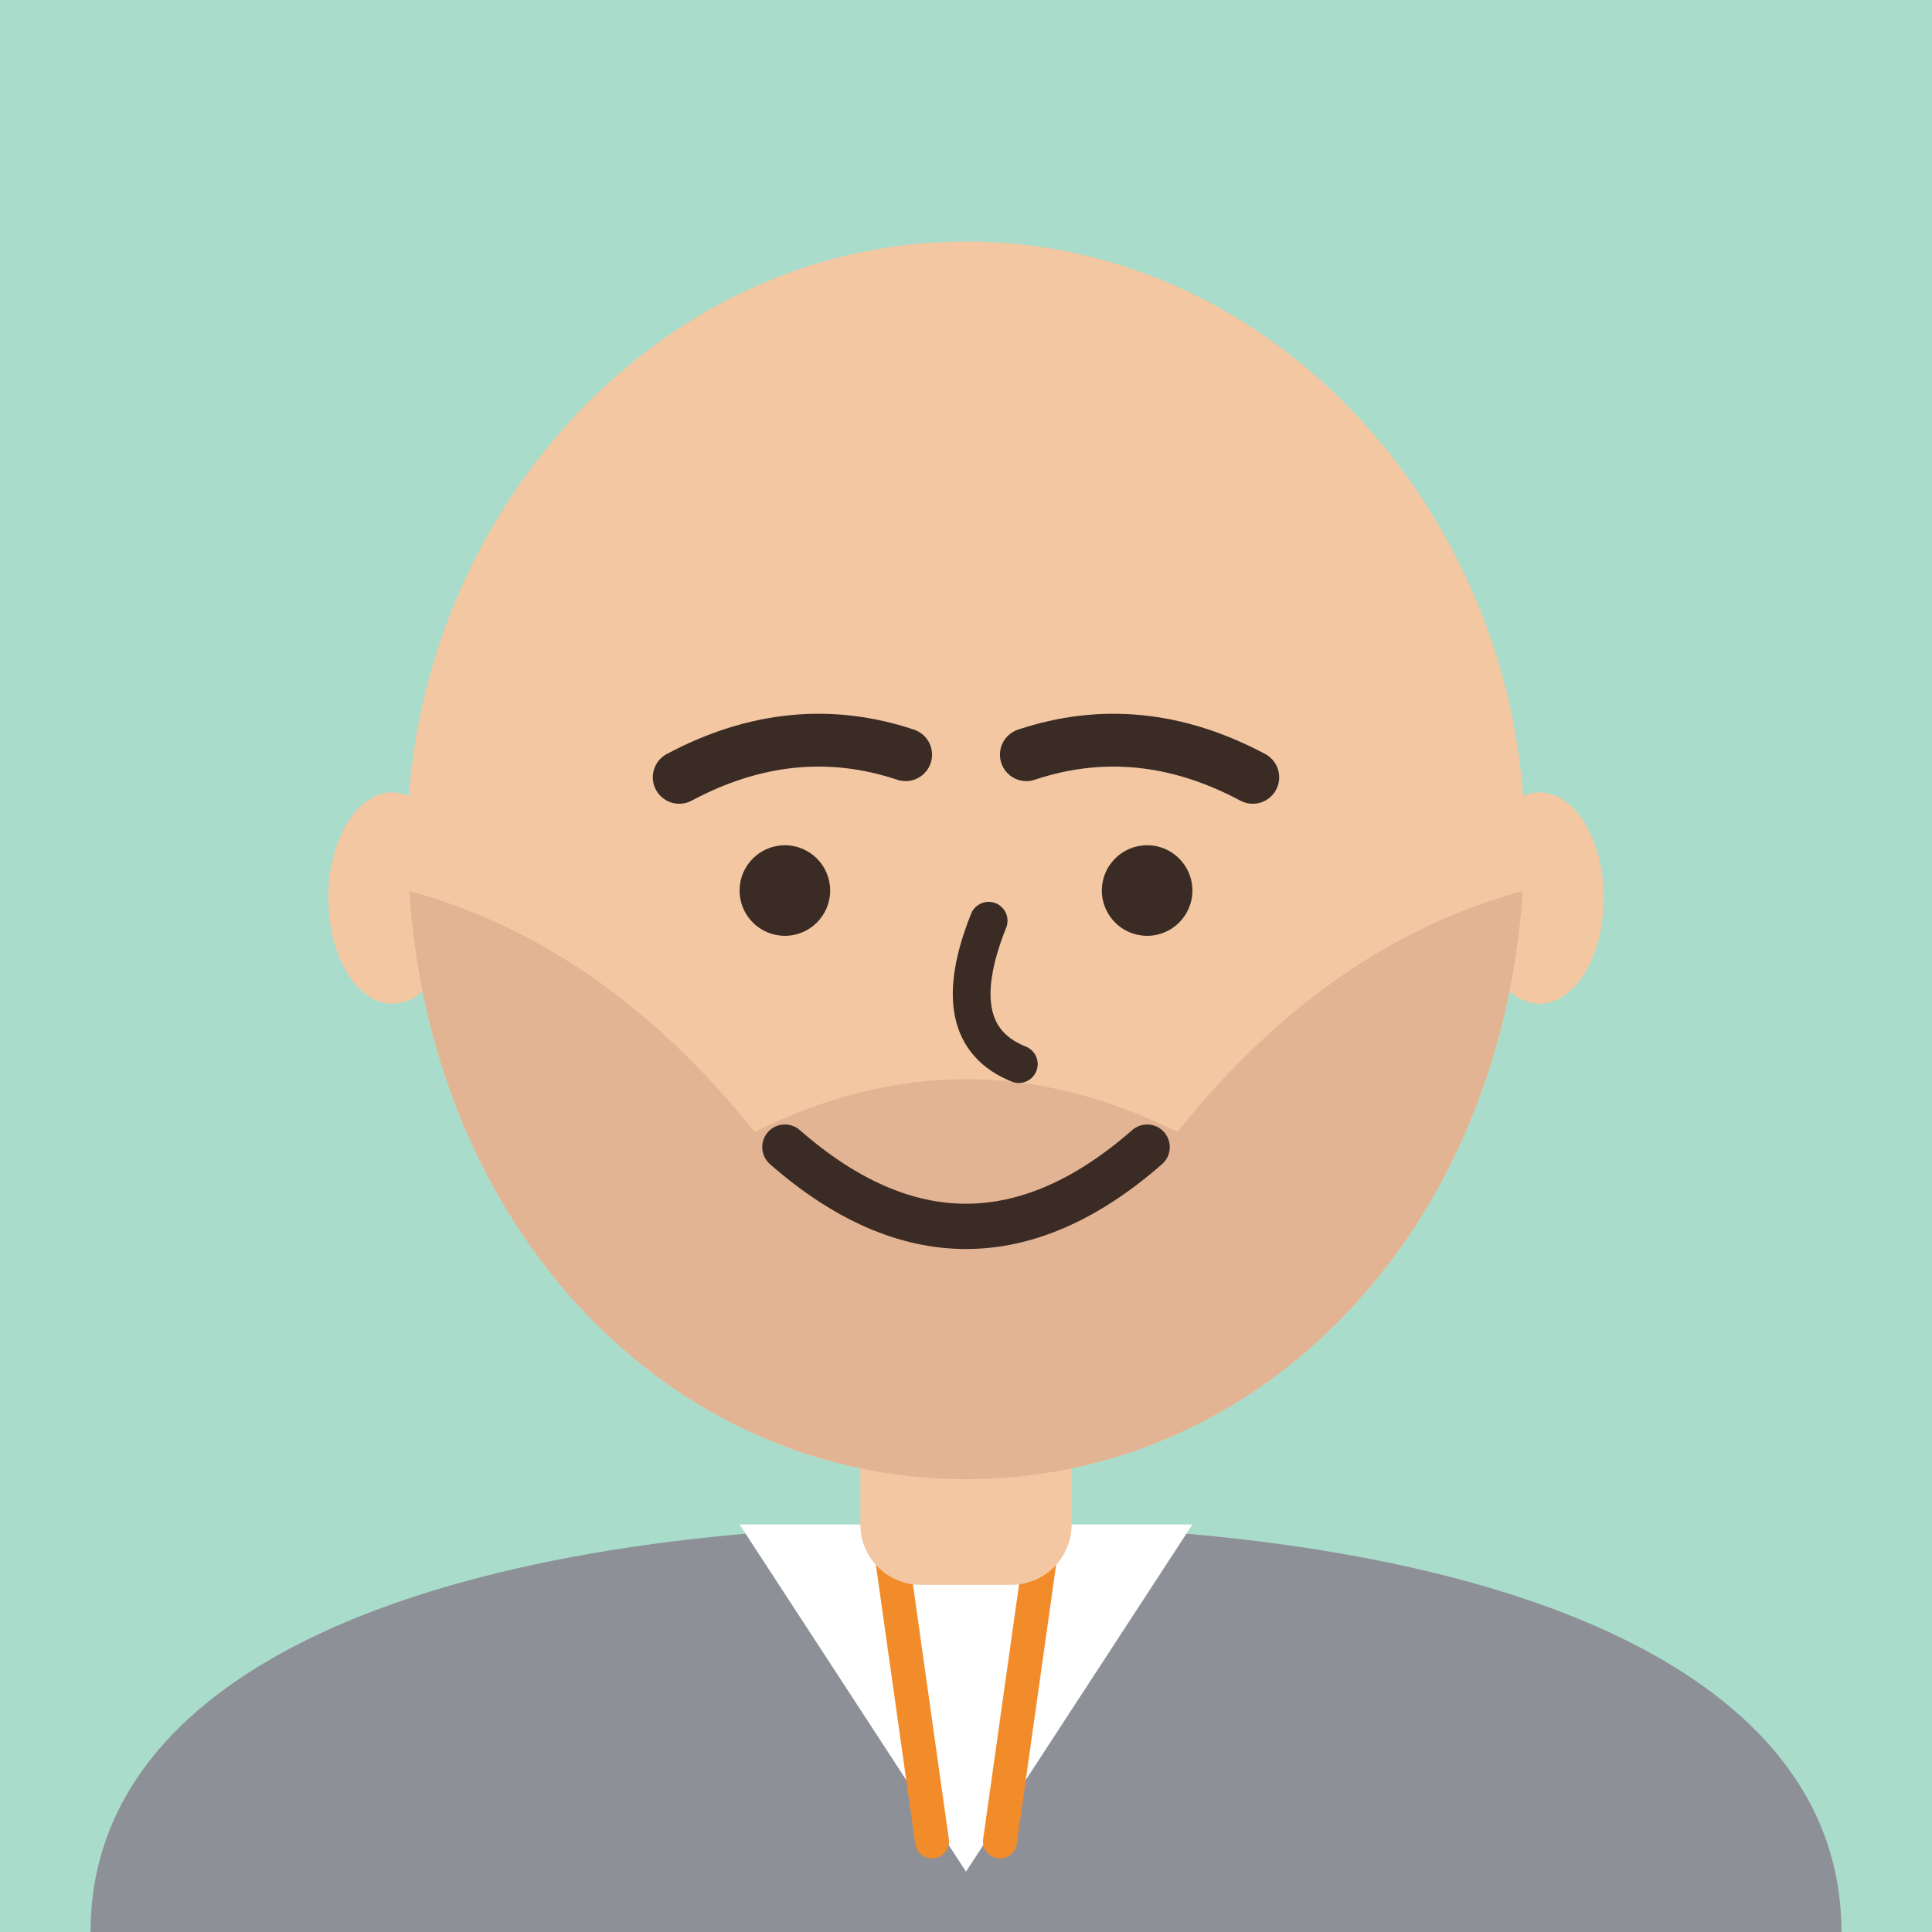
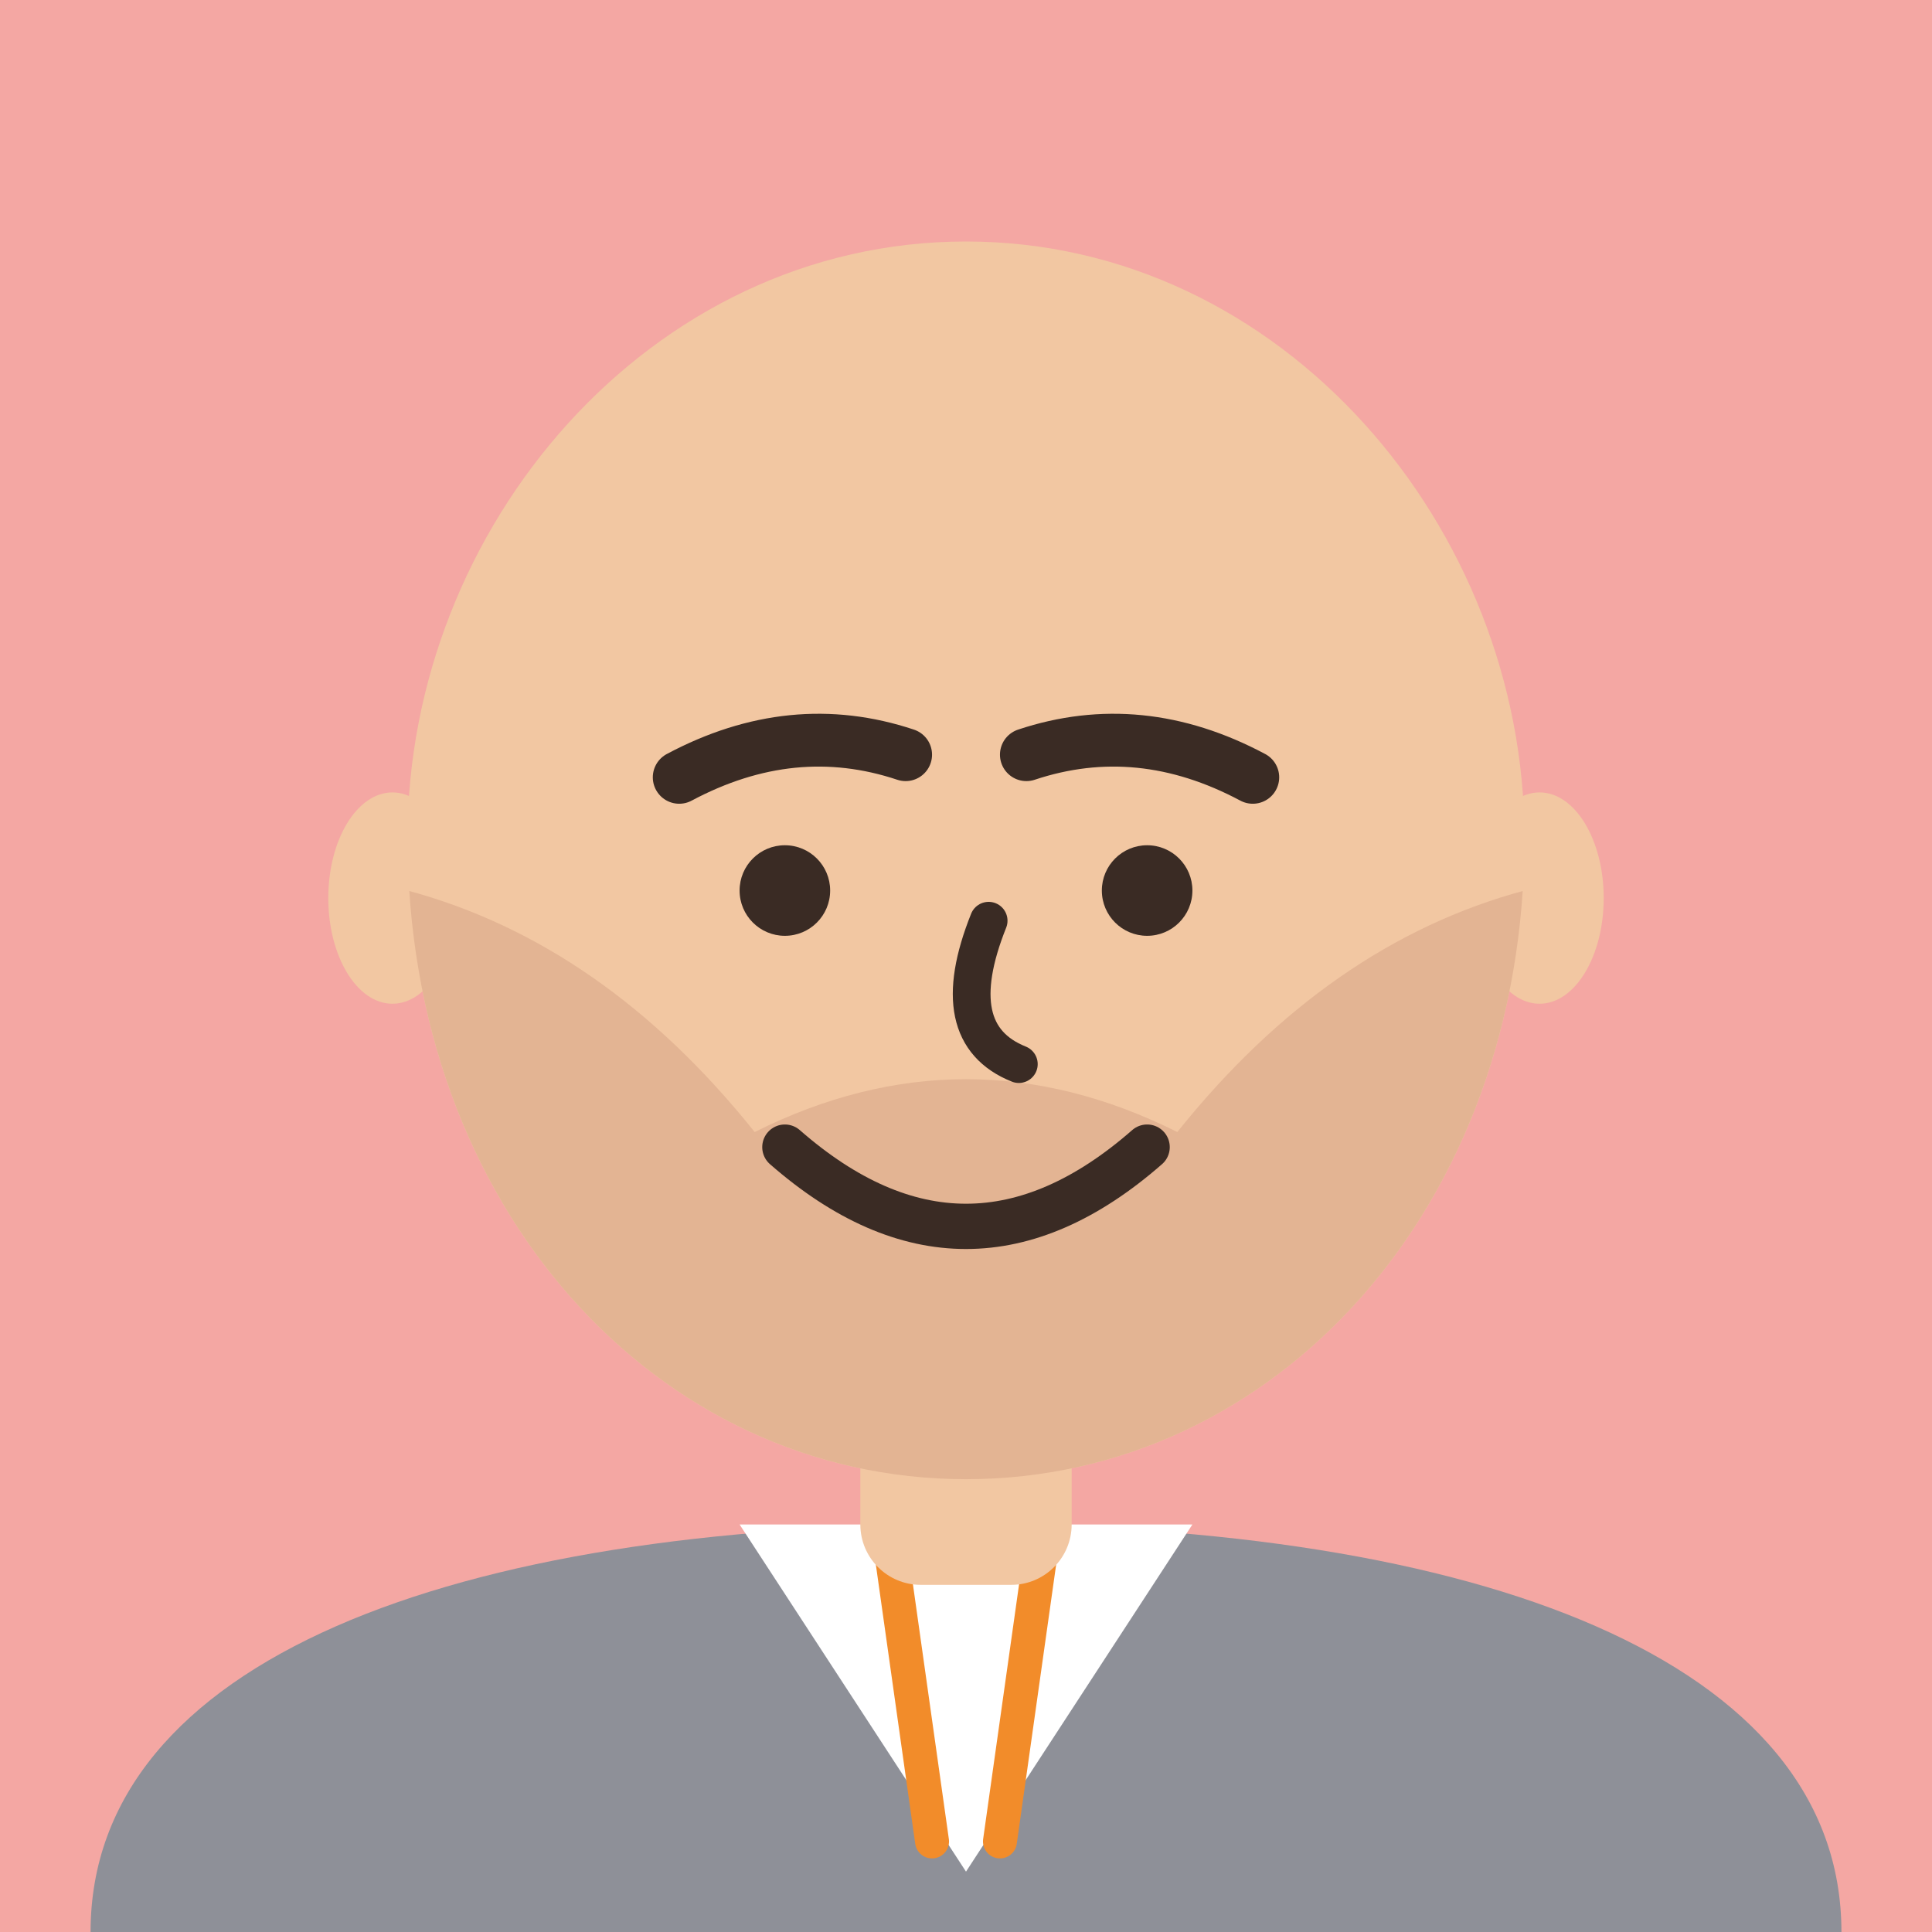
<svg xmlns="http://www.w3.org/2000/svg" viewBox="0 0 512 512" width="512" height="512">
  <defs>
    <path id="head" d="M256 64 C340 64 404 140 404 222 C404 320 338 392 256 392 C174 392 108 320 108 222 C108 140 172 64 256 64 Z" />
    <clipPath id="face">
      <use href="#head" />
    </clipPath>
  </defs>
-   <rect width="512" height="512" fill="#a9dccb" />
+   <rect width="512" height="512" fill="#f4a7a3" />
  <path d="M24 512 C24 440 120 404 256 404 C392 404 488 440 488 512 Z" fill="#8e9098" />
  <path d="M196 404 L256 496 L316 404 Z" fill="#ffffff" />
  <g fill="none" stroke="#f28c2a" stroke-width="9" stroke-linecap="round">
    <path d="M236 410 L247 488" />
    <path d="M276 410 L265 488" />
  </g>
  <rect x="228" y="340" width="56" height="80" rx="16" fill="#f2c7a2" />
  <ellipse cx="104" cy="238" rx="17" ry="28" fill="#f2c7a2" />
  <ellipse cx="408" cy="238" rx="17" ry="28" fill="#f2c7a2" />
  <use href="#head" fill="#f2c7a2" />
  <path d="M108 236 Q160 250 200 300 Q256 272 312 300 Q352 250 404 236 L404 400 L108 400 Z" fill="#e3b493" clip-path="url(#face)" />
  <g fill="none" stroke="#3a2b24" stroke-linecap="round" stroke-linejoin="round">
    <path d="M180 206 Q210 190 240 200" stroke-width="14" />
    <path d="M272 200 Q302 190 332 206" stroke-width="14" />
    <path d="M262 244 Q250 274 270 282" stroke-width="10" />
    <path d="M208 304 Q256 346 304 304" stroke-width="12" />
  </g>
  <circle cx="208" cy="236" r="12" fill="#3a2b24" />
  <circle cx="304" cy="236" r="12" fill="#3a2b24" />
</svg>
